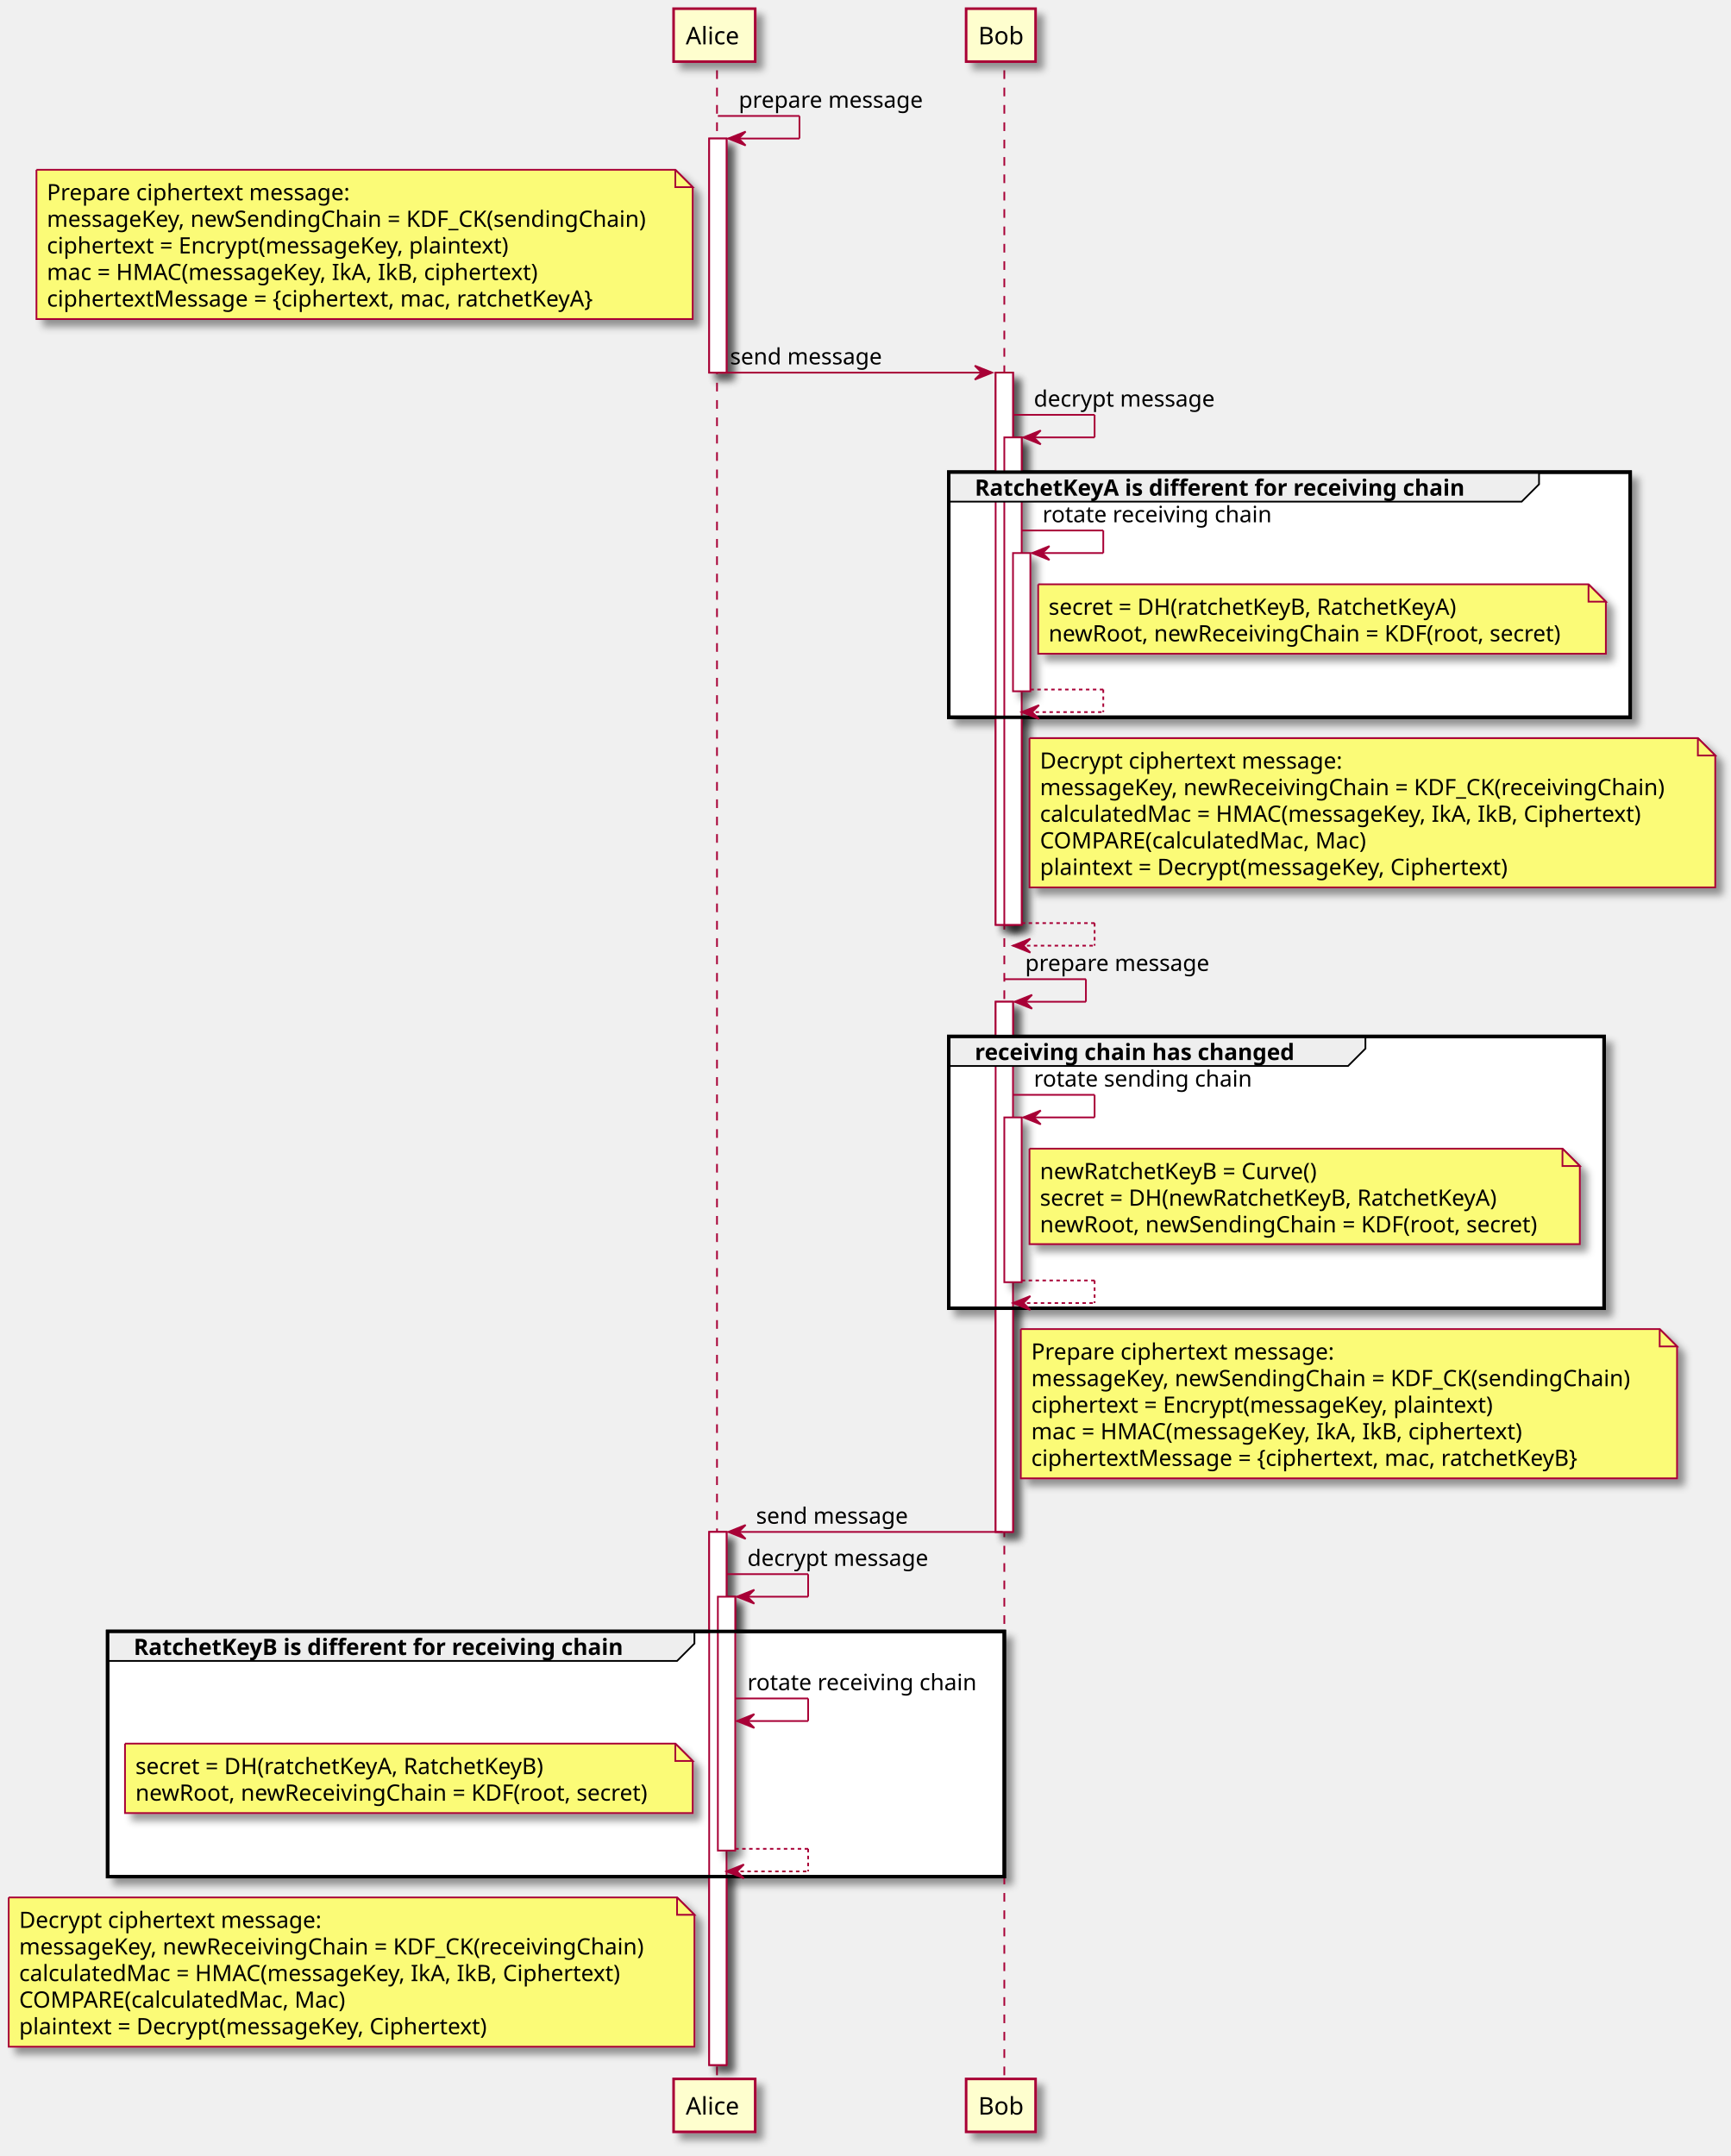
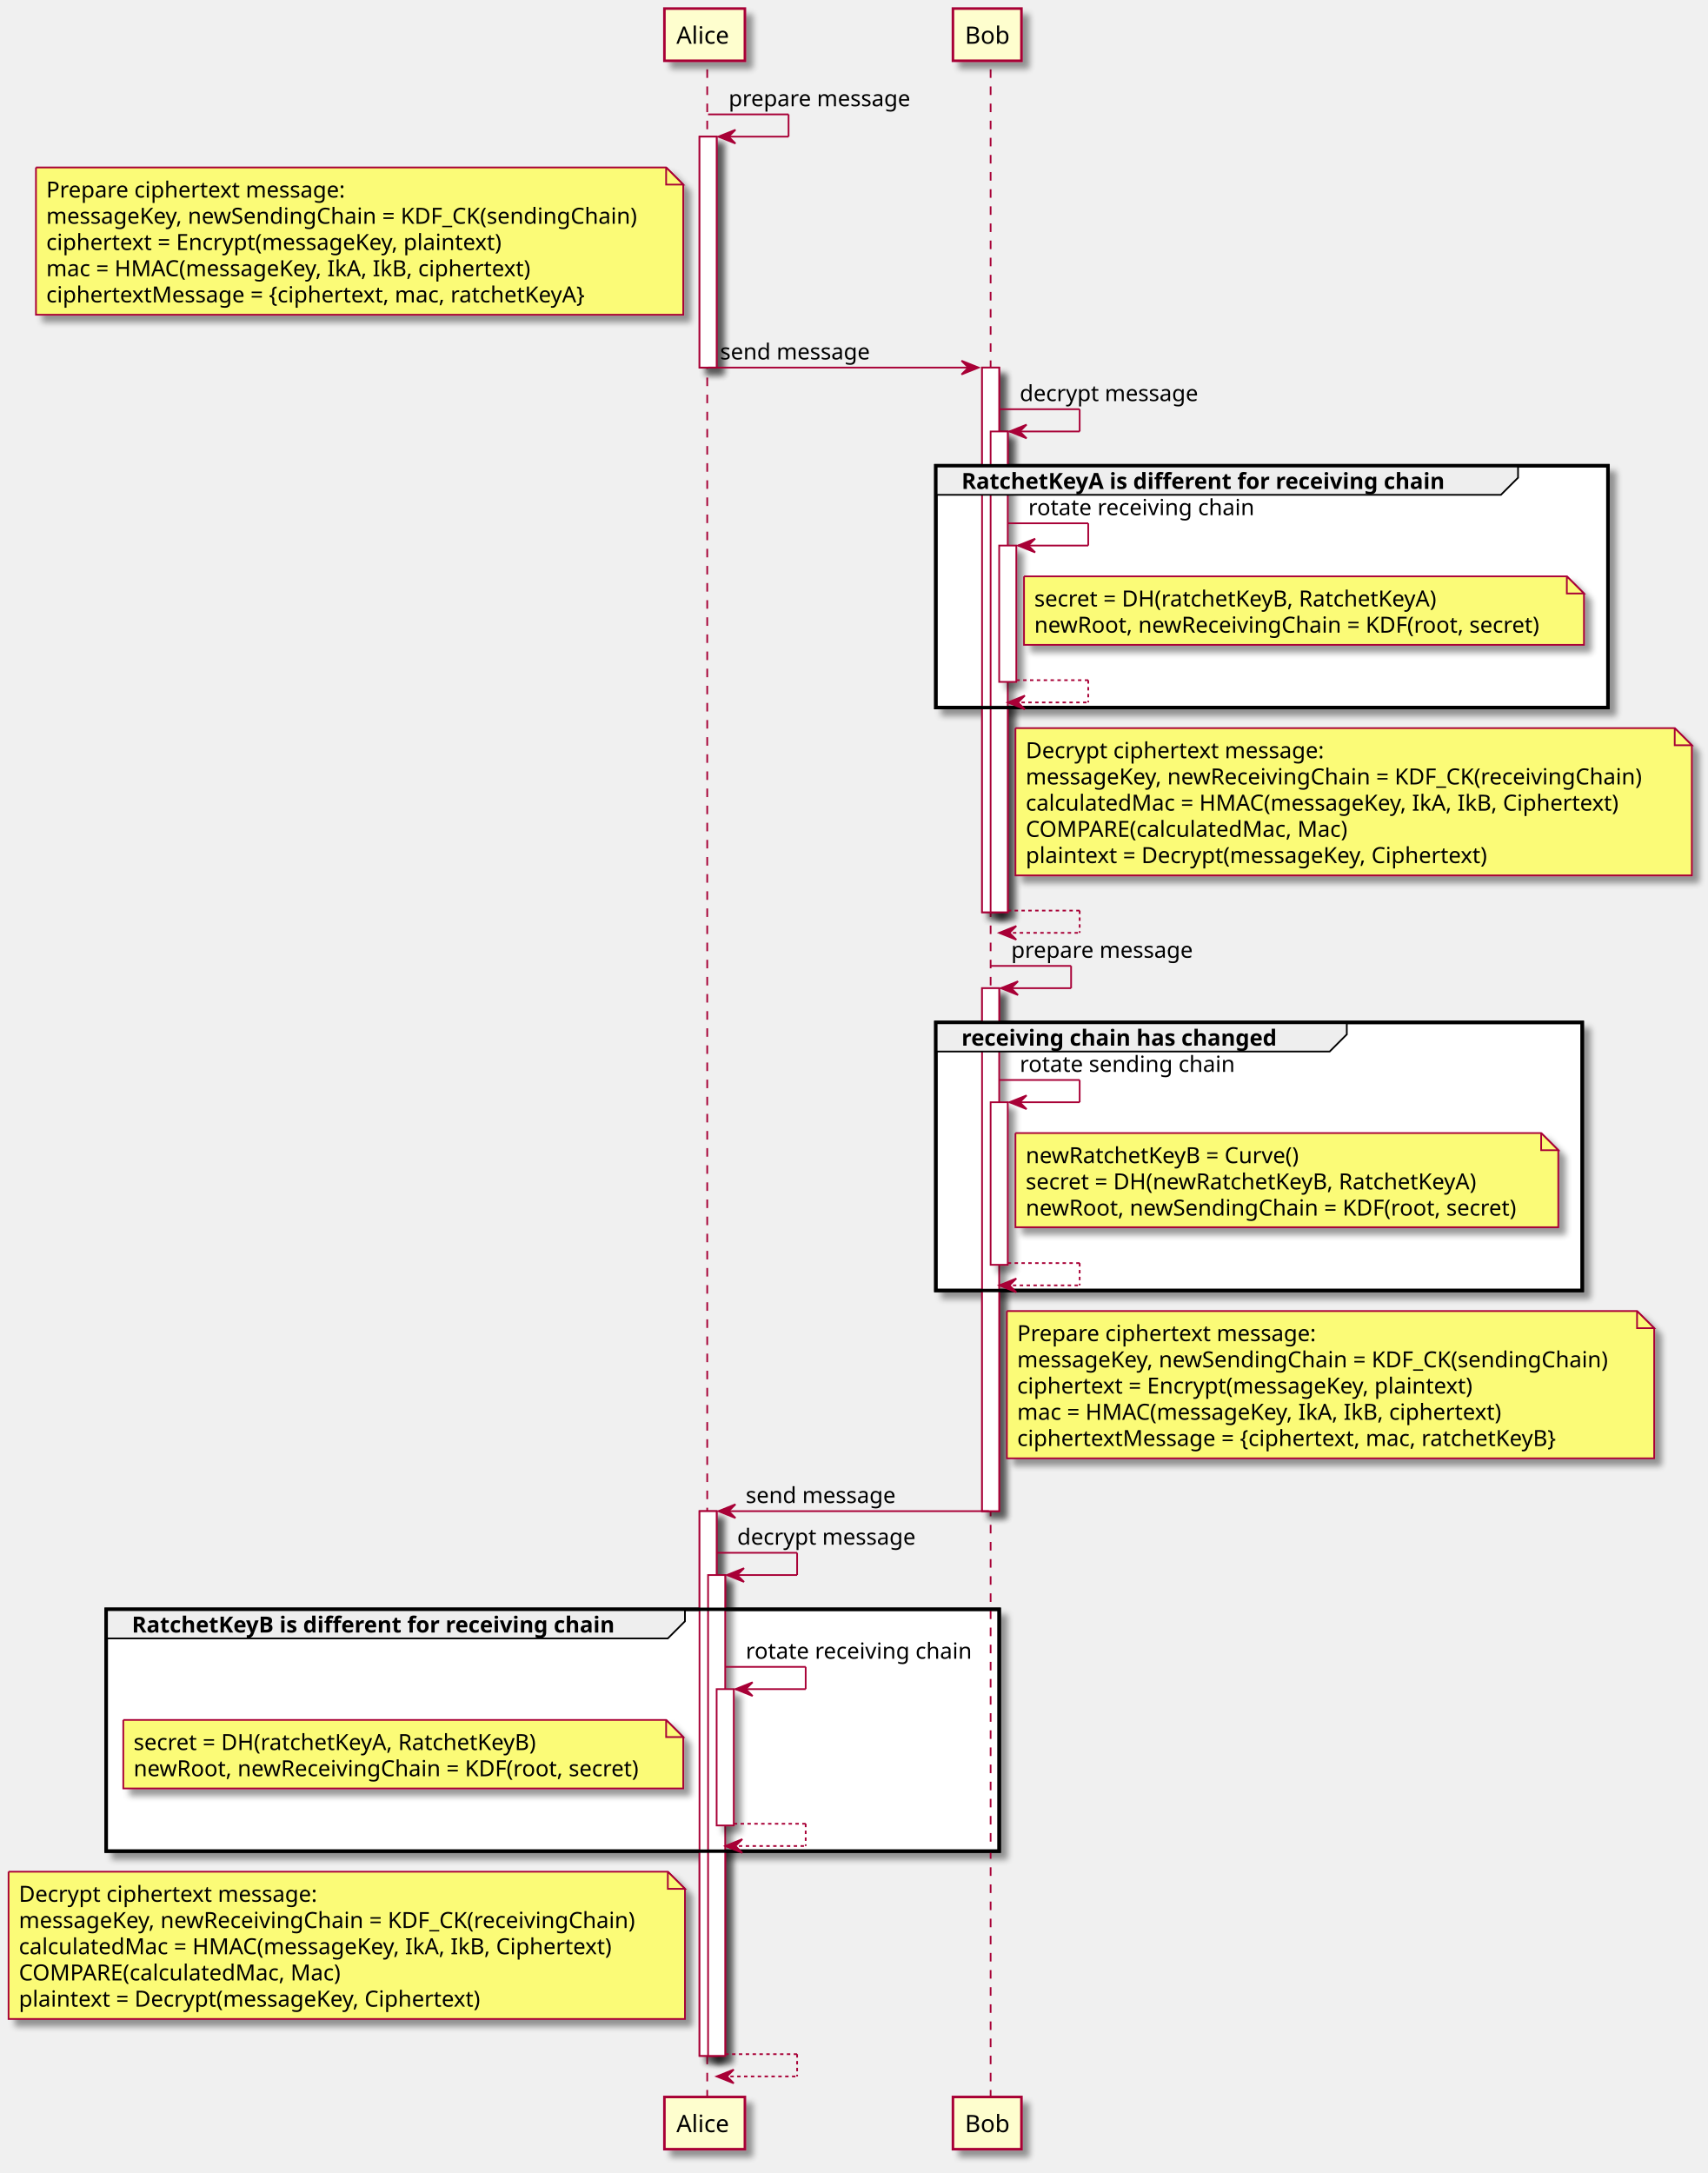
- <svg xmlns="http://www.w3.org/2000/svg" contentScriptType="application/ecmascript" contentStyleType="text/css" height="1242px" preserveAspectRatio="none" style="width:997px;height:1242px;" version="1.1" viewBox="0 0 997 1242" width="997px" zoomAndPan="magnify">
+ <svg xmlns="http://www.w3.org/2000/svg" contentScriptType="application/ecmascript" contentStyleType="text/css" height="1269px" preserveAspectRatio="none" style="width:997px;height:1269px;" version="1.1" viewBox="0 0 997 1269" width="997px" zoomAndPan="magnify">
  <defs>
-     <filter height="300%" id="f179lt731eyros" width="300%" x="-1" y="-1">
+     <filter height="300%" id="fyncxu6xbpem2" width="300%" x="-1" y="-1">
      <feGaussianBlur result="blurOut" stdDeviation="2.0" />
      <feColorMatrix in="blurOut" result="blurOut2" type="matrix" values="0 0 0 0 0 0 0 0 0 0 0 0 0 0 0 0 0 0 .4 0" />
      <feOffset dx="4.0" dy="4.0" in="blurOut2" result="blurOut3" />
      <feBlend in="SourceGraphic" in2="blurOut3" mode="normal" />
    </filter>
  </defs>
  <g>
-     <rect fill="#FFFFFF" filter="url(#f179lt731eyros)" height="134.863" style="stroke:#A80036;stroke-width:1.0;" width="10" x="408.5" y="79.799" />
-     <rect fill="#FFFFFF" filter="url(#f179lt731eyros)" height="307.106" style="stroke:#A80036;stroke-width:1.0;" width="10" x="408.5" y="882.494" />
-     <rect fill="#FFFFFF" filter="url(#f179lt731eyros)" height="146.242" style="stroke:#A80036;stroke-width:1.0;" width="10" x="413.5" y="919.805" />
-     <rect fill="#FFFFFF" filter="url(#f179lt731eyros)" height="318.106" style="stroke:#A80036;stroke-width:1.0;" width="10" x="573.5" y="214.662" />
-     <rect fill="#FFFFFF" filter="url(#f179lt731eyros)" height="280.795" style="stroke:#A80036;stroke-width:1.0;" width="10" x="578.5" y="251.973" />
-     <rect fill="#FFFFFF" filter="url(#f179lt731eyros)" height="79.621" style="stroke:#A80036;stroke-width:1.0;" width="10" x="583.5" y="318.594" />
-     <rect fill="#FFFFFF" filter="url(#f179lt731eyros)" height="305.416" style="stroke:#A80036;stroke-width:1.0;" width="10" x="573.5" y="577.078" />
-     <rect fill="#FFFFFF" filter="url(#f179lt731eyros)" height="94.932" style="stroke:#A80036;stroke-width:1.0;" width="10" x="578.5" y="643.699" />
-     <rect fill="#FFFFFF" filter="url(#f179lt731eyros)" height="141.242" style="stroke:#000000;stroke-width:2.0;" width="392.5" x="546.5" y="271.973" />
-     <rect fill="#FFFFFF" filter="url(#f179lt731eyros)" height="156.553" style="stroke:#000000;stroke-width:2.0;" width="377.5" x="546.5" y="597.078" />
-     <rect fill="#FFFFFF" filter="url(#f179lt731eyros)" height="141.242" style="stroke:#000000;stroke-width:2.0;" width="516.5" x="62" y="939.805" />
-     <line style="stroke:#A80036;stroke-width:1.0;stroke-dasharray:5.0,5.0;" x1="413" x2="413" y1="40.488" y2="1198.6" />
-     <line style="stroke:#A80036;stroke-width:1.0;stroke-dasharray:5.0,5.0;" x1="578.5" x2="578.5" y1="40.488" y2="1198.6" />
-     <rect fill="#FEFECE" filter="url(#f179lt731eyros)" height="30.488" style="stroke:#A80036;stroke-width:1.5;" width="47" x="388" y="5" />
+     <rect fill="#FFFFFF" filter="url(#fyncxu6xbpem2)" height="134.863" style="stroke:#A80036;stroke-width:1.0;" width="10" x="408.5" y="79.799" />
+     <rect fill="#FFFFFF" filter="url(#fyncxu6xbpem2)" height="318.106" style="stroke:#A80036;stroke-width:1.0;" width="10" x="408.5" y="882.494" />
+     <rect fill="#FFFFFF" filter="url(#fyncxu6xbpem2)" height="280.795" style="stroke:#A80036;stroke-width:1.0;" width="10" x="413.5" y="919.805" />
+     <rect fill="#FFFFFF" filter="url(#fyncxu6xbpem2)" height="79.621" style="stroke:#A80036;stroke-width:1.0;" width="10" x="418.5" y="986.426" />
+     <rect fill="#FFFFFF" filter="url(#fyncxu6xbpem2)" height="318.106" style="stroke:#A80036;stroke-width:1.0;" width="10" x="573.5" y="214.662" />
+     <rect fill="#FFFFFF" filter="url(#fyncxu6xbpem2)" height="280.795" style="stroke:#A80036;stroke-width:1.0;" width="10" x="578.5" y="251.973" />
+     <rect fill="#FFFFFF" filter="url(#fyncxu6xbpem2)" height="79.621" style="stroke:#A80036;stroke-width:1.0;" width="10" x="583.5" y="318.594" />
+     <rect fill="#FFFFFF" filter="url(#fyncxu6xbpem2)" height="305.416" style="stroke:#A80036;stroke-width:1.0;" width="10" x="573.5" y="577.078" />
+     <rect fill="#FFFFFF" filter="url(#fyncxu6xbpem2)" height="94.932" style="stroke:#A80036;stroke-width:1.0;" width="10" x="578.5" y="643.699" />
+     <rect fill="#FFFFFF" filter="url(#fyncxu6xbpem2)" height="141.242" style="stroke:#000000;stroke-width:2.0;" width="392.5" x="546.5" y="271.973" />
+     <rect fill="#FFFFFF" filter="url(#fyncxu6xbpem2)" height="156.553" style="stroke:#000000;stroke-width:2.0;" width="377.5" x="546.5" y="597.078" />
+     <rect fill="#FFFFFF" filter="url(#fyncxu6xbpem2)" height="141.242" style="stroke:#000000;stroke-width:2.0;" width="521.5" x="62" y="939.805" />
+     <line style="stroke:#A80036;stroke-width:1.0;stroke-dasharray:5.0,5.0;" x1="413" x2="413" y1="40.488" y2="1225.6" />
+     <line style="stroke:#A80036;stroke-width:1.0;stroke-dasharray:5.0,5.0;" x1="578.5" x2="578.5" y1="40.488" y2="1225.6" />
+     <rect fill="#FEFECE" filter="url(#fyncxu6xbpem2)" height="30.488" style="stroke:#A80036;stroke-width:1.5;" width="47" x="388" y="5" />
    <text fill="#000000" font-family="sans-serif" font-size="14" lengthAdjust="spacing" textLength="33" x="395" y="25.535">Alice</text>
-     <rect fill="#FEFECE" filter="url(#f179lt731eyros)" height="30.488" style="stroke:#A80036;stroke-width:1.5;" width="47" x="388" y="1197.6" />
-     <text fill="#000000" font-family="sans-serif" font-size="14" lengthAdjust="spacing" textLength="33" x="395" y="1218.135">Alice</text>
-     <rect fill="#FEFECE" filter="url(#f179lt731eyros)" height="30.488" style="stroke:#A80036;stroke-width:1.5;" width="40" x="556.5" y="5" />
+     <rect fill="#FEFECE" filter="url(#fyncxu6xbpem2)" height="30.488" style="stroke:#A80036;stroke-width:1.5;" width="47" x="388" y="1224.6" />
+     <text fill="#000000" font-family="sans-serif" font-size="14" lengthAdjust="spacing" textLength="33" x="395" y="1245.135">Alice</text>
+     <rect fill="#FEFECE" filter="url(#fyncxu6xbpem2)" height="30.488" style="stroke:#A80036;stroke-width:1.5;" width="40" x="556.5" y="5" />
    <text fill="#000000" font-family="sans-serif" font-size="14" lengthAdjust="spacing" textLength="26" x="563.5" y="25.535">Bob</text>
-     <rect fill="#FEFECE" filter="url(#f179lt731eyros)" height="30.488" style="stroke:#A80036;stroke-width:1.5;" width="40" x="556.5" y="1197.6" />
-     <text fill="#000000" font-family="sans-serif" font-size="14" lengthAdjust="spacing" textLength="26" x="563.5" y="1218.135">Bob</text>
-     <rect fill="#FFFFFF" filter="url(#f179lt731eyros)" height="134.863" style="stroke:#A80036;stroke-width:1.0;" width="10" x="408.5" y="79.799" />
-     <rect fill="#FFFFFF" filter="url(#f179lt731eyros)" height="307.106" style="stroke:#A80036;stroke-width:1.0;" width="10" x="408.5" y="882.494" />
-     <rect fill="#FFFFFF" filter="url(#f179lt731eyros)" height="146.242" style="stroke:#A80036;stroke-width:1.0;" width="10" x="413.5" y="919.805" />
-     <rect fill="#FFFFFF" filter="url(#f179lt731eyros)" height="318.106" style="stroke:#A80036;stroke-width:1.0;" width="10" x="573.5" y="214.662" />
-     <rect fill="#FFFFFF" filter="url(#f179lt731eyros)" height="280.795" style="stroke:#A80036;stroke-width:1.0;" width="10" x="578.5" y="251.973" />
-     <rect fill="#FFFFFF" filter="url(#f179lt731eyros)" height="79.621" style="stroke:#A80036;stroke-width:1.0;" width="10" x="583.5" y="318.594" />
-     <rect fill="#FFFFFF" filter="url(#f179lt731eyros)" height="305.416" style="stroke:#A80036;stroke-width:1.0;" width="10" x="573.5" y="577.078" />
-     <rect fill="#FFFFFF" filter="url(#f179lt731eyros)" height="94.932" style="stroke:#A80036;stroke-width:1.0;" width="10" x="578.5" y="643.699" />
+     <rect fill="#FEFECE" filter="url(#fyncxu6xbpem2)" height="30.488" style="stroke:#A80036;stroke-width:1.5;" width="40" x="556.5" y="1224.6" />
+     <text fill="#000000" font-family="sans-serif" font-size="14" lengthAdjust="spacing" textLength="26" x="563.5" y="1245.135">Bob</text>
+     <rect fill="#FFFFFF" filter="url(#fyncxu6xbpem2)" height="134.863" style="stroke:#A80036;stroke-width:1.0;" width="10" x="408.5" y="79.799" />
+     <rect fill="#FFFFFF" filter="url(#fyncxu6xbpem2)" height="318.106" style="stroke:#A80036;stroke-width:1.0;" width="10" x="408.5" y="882.494" />
+     <rect fill="#FFFFFF" filter="url(#fyncxu6xbpem2)" height="280.795" style="stroke:#A80036;stroke-width:1.0;" width="10" x="413.5" y="919.805" />
+     <rect fill="#FFFFFF" filter="url(#fyncxu6xbpem2)" height="79.621" style="stroke:#A80036;stroke-width:1.0;" width="10" x="418.5" y="986.426" />
+     <rect fill="#FFFFFF" filter="url(#fyncxu6xbpem2)" height="318.106" style="stroke:#A80036;stroke-width:1.0;" width="10" x="573.5" y="214.662" />
+     <rect fill="#FFFFFF" filter="url(#fyncxu6xbpem2)" height="280.795" style="stroke:#A80036;stroke-width:1.0;" width="10" x="578.5" y="251.973" />
+     <rect fill="#FFFFFF" filter="url(#fyncxu6xbpem2)" height="79.621" style="stroke:#A80036;stroke-width:1.0;" width="10" x="583.5" y="318.594" />
+     <rect fill="#FFFFFF" filter="url(#fyncxu6xbpem2)" height="305.416" style="stroke:#A80036;stroke-width:1.0;" width="10" x="573.5" y="577.078" />
+     <rect fill="#FFFFFF" filter="url(#fyncxu6xbpem2)" height="94.932" style="stroke:#A80036;stroke-width:1.0;" width="10" x="578.5" y="643.699" />
    <line style="stroke:#A80036;stroke-width:1.0;" x1="413.5" x2="460.5" y1="66.799" y2="66.799" />
    <line style="stroke:#A80036;stroke-width:1.0;" x1="460.5" x2="460.5" y1="66.799" y2="79.799" />
    <line style="stroke:#A80036;stroke-width:1.0;" x1="419.5" x2="460.5" y1="79.799" y2="79.799" />
    <polygon fill="#A80036" points="429.5,75.799,419.5,79.799,429.5,83.799,425.5,79.799" style="stroke:#A80036;stroke-width:1.0;" />
    <text fill="#000000" font-family="sans-serif" font-size="13" lengthAdjust="spacing" textLength="106" x="425.5" y="62.057">prepare message</text>
-     <path d="M21,97.799 L21,183.799 L399,183.799 L399,107.799 L389,97.799 L21,97.799 " fill="#FBFB77" filter="url(#f179lt731eyros)" style="stroke:#A80036;stroke-width:1.0;" />
+     <path d="M21,97.799 L21,183.799 L399,183.799 L399,107.799 L389,97.799 L21,97.799 " fill="#FBFB77" filter="url(#fyncxu6xbpem2)" style="stroke:#A80036;stroke-width:1.0;" />
    <path d="M389,97.799 L389,107.799 L399,107.799 L389,97.799 " fill="#FBFB77" style="stroke:#A80036;stroke-width:1.0;" />
    <text fill="#000000" font-family="sans-serif" font-size="13" lengthAdjust="spacing" textLength="177" x="27" y="115.367">Prepare ciphertext message:</text>
    <text fill="#000000" font-family="sans-serif" font-size="13" lengthAdjust="spacing" textLength="357" x="27" y="130.678">messageKey, newSendingChain = KDF_CK(sendingChain)</text>
    <text fill="#000000" font-family="sans-serif" font-size="13" lengthAdjust="spacing" textLength="278" x="27" y="145.988">ciphertext = Encrypt(messageKey, plaintext)</text>
    <text fill="#000000" font-family="sans-serif" font-size="13" lengthAdjust="spacing" textLength="296" x="27" y="161.299">mac = HMAC(messageKey, IkA, IkB, ciphertext)</text>
    <text fill="#000000" font-family="sans-serif" font-size="13" lengthAdjust="spacing" textLength="325" x="27" y="176.609">ciphertextMessage = {ciphertext, mac, ratchetKeyA}</text>
    <polygon fill="#A80036" points="561.5,210.662,571.5,214.662,561.5,218.662,565.5,214.662" style="stroke:#A80036;stroke-width:1.0;" />
    <line style="stroke:#A80036;stroke-width:1.0;" x1="413.5" x2="567.5" y1="214.662" y2="214.662" />
    <text fill="#000000" font-family="sans-serif" font-size="13" lengthAdjust="spacing" textLength="89" x="420.5" y="209.92">send message</text>
    <line style="stroke:#A80036;stroke-width:1.0;" x1="583.5" x2="630.5" y1="238.973" y2="238.973" />
    <line style="stroke:#A80036;stroke-width:1.0;" x1="630.5" x2="630.5" y1="238.973" y2="251.973" />
    <line style="stroke:#A80036;stroke-width:1.0;" x1="589.5" x2="630.5" y1="251.973" y2="251.973" />
    <polygon fill="#A80036" points="599.5,247.973,589.5,251.973,599.5,255.973,595.5,251.973" style="stroke:#A80036;stroke-width:1.0;" />
    <text fill="#000000" font-family="sans-serif" font-size="13" lengthAdjust="spacing" textLength="106" x="595.5" y="234.231">decrypt message</text>
    <path d="M546.5,271.973 L886.5,271.973 L886.5,278.973 L876.5,288.973 L546.5,288.973 L546.5,271.973 " fill="#EEEEEE" style="stroke:#000000;stroke-width:1.0;" />
    <rect fill="none" height="141.242" style="stroke:#000000;stroke-width:2.0;" width="392.5" x="546.5" y="271.973" />
    <text fill="#000000" font-family="sans-serif" font-size="13" font-weight="bold" lengthAdjust="spacing" textLength="295" x="561.5" y="285.541">RatchetKeyA is different for receiving chain</text>
    <line style="stroke:#A80036;stroke-width:1.0;" x1="588.5" x2="635.5" y1="305.594" y2="305.594" />
    <line style="stroke:#A80036;stroke-width:1.0;" x1="635.5" x2="635.5" y1="305.594" y2="318.594" />
    <line style="stroke:#A80036;stroke-width:1.0;" x1="594.5" x2="635.5" y1="318.594" y2="318.594" />
    <polygon fill="#A80036" points="604.5,314.594,594.5,318.594,604.5,322.594,600.5,318.594" style="stroke:#A80036;stroke-width:1.0;" />
    <text fill="#000000" font-family="sans-serif" font-size="13" lengthAdjust="spacing" textLength="136" x="600.5" y="300.852">rotate receiving chain</text>
-     <path d="M598,336.594 L598,376.594 L925,376.594 L925,346.594 L915,336.594 L598,336.594 " fill="#FBFB77" filter="url(#f179lt731eyros)" style="stroke:#A80036;stroke-width:1.0;" />
+     <path d="M598,336.594 L598,376.594 L925,376.594 L925,346.594 L915,336.594 L598,336.594 " fill="#FBFB77" filter="url(#fyncxu6xbpem2)" style="stroke:#A80036;stroke-width:1.0;" />
    <path d="M915,336.594 L915,346.594 L925,346.594 L915,336.594 " fill="#FBFB77" style="stroke:#A80036;stroke-width:1.0;" />
    <text fill="#000000" font-family="sans-serif" font-size="13" lengthAdjust="spacing" textLength="243" x="604" y="354.162">secret = DH(ratchetKeyB, RatchetKeyA)</text>
    <text fill="#000000" font-family="sans-serif" font-size="13" lengthAdjust="spacing" textLength="306" x="604" y="369.473">newRoot, newReceivingChain = KDF(root, secret)</text>
    <line style="stroke:#A80036;stroke-width:1.0;stroke-dasharray:2.0,2.0;" x1="593.5" x2="635.5" y1="397.215" y2="397.215" />
    <line style="stroke:#A80036;stroke-width:1.0;stroke-dasharray:2.0,2.0;" x1="635.5" x2="635.5" y1="397.215" y2="410.215" />
    <line style="stroke:#A80036;stroke-width:1.0;stroke-dasharray:2.0,2.0;" x1="588.5" x2="635.5" y1="410.215" y2="410.215" />
    <polygon fill="#A80036" points="598.5,406.215,588.5,410.215,598.5,414.215,594.5,410.215" style="stroke:#A80036;stroke-width:1.0;" />
-     <path d="M593,425.215 L593,511.215 L988,511.215 L988,435.215 L978,425.215 L593,425.215 " fill="#FBFB77" filter="url(#f179lt731eyros)" style="stroke:#A80036;stroke-width:1.0;" />
+     <path d="M593,425.215 L593,511.215 L988,511.215 L988,435.215 L978,425.215 L593,425.215 " fill="#FBFB77" filter="url(#fyncxu6xbpem2)" style="stroke:#A80036;stroke-width:1.0;" />
    <path d="M978,425.215 L978,435.215 L988,435.215 L978,425.215 " fill="#FBFB77" style="stroke:#A80036;stroke-width:1.0;" />
    <text fill="#000000" font-family="sans-serif" font-size="13" lengthAdjust="spacing" textLength="180" x="599" y="442.783">Decrypt ciphertext message:</text>
    <text fill="#000000" font-family="sans-serif" font-size="13" lengthAdjust="spacing" textLength="374" x="599" y="458.094">messageKey, newReceivingChain = KDF_CK(receivingChain)</text>
    <text fill="#000000" font-family="sans-serif" font-size="13" lengthAdjust="spacing" textLength="361" x="599" y="473.404">calculatedMac = HMAC(messageKey, IkA, IkB, Ciphertext)</text>
    <text fill="#000000" font-family="sans-serif" font-size="13" lengthAdjust="spacing" textLength="191" x="599" y="488.715">COMPARE(calculatedMac, Mac)</text>
    <text fill="#000000" font-family="sans-serif" font-size="13" lengthAdjust="spacing" textLength="282" x="599" y="504.025">plaintext = Decrypt(messageKey, Ciphertext)</text>
    <line style="stroke:#A80036;stroke-width:1.0;stroke-dasharray:2.0,2.0;" x1="588.5" x2="630.5" y1="531.768" y2="531.768" />
    <line style="stroke:#A80036;stroke-width:1.0;stroke-dasharray:2.0,2.0;" x1="630.5" x2="630.5" y1="531.768" y2="544.768" />
    <line style="stroke:#A80036;stroke-width:1.0;stroke-dasharray:2.0,2.0;" x1="583.5" x2="630.5" y1="544.768" y2="544.768" />
    <polygon fill="#A80036" points="593.5,540.768,583.5,544.768,593.5,548.768,589.5,544.768" style="stroke:#A80036;stroke-width:1.0;" />
    <line style="stroke:#A80036;stroke-width:1.0;" x1="578.5" x2="625.5" y1="564.078" y2="564.078" />
    <line style="stroke:#A80036;stroke-width:1.0;" x1="625.5" x2="625.5" y1="564.078" y2="577.078" />
    <line style="stroke:#A80036;stroke-width:1.0;" x1="584.5" x2="625.5" y1="577.078" y2="577.078" />
    <polygon fill="#A80036" points="594.5,573.078,584.5,577.078,594.5,581.078,590.5,577.078" style="stroke:#A80036;stroke-width:1.0;" />
    <text fill="#000000" font-family="sans-serif" font-size="13" lengthAdjust="spacing" textLength="106" x="590.5" y="559.336">prepare message</text>
    <path d="M546.5,597.078 L786.5,597.078 L786.5,604.078 L776.5,614.078 L546.5,614.078 L546.5,597.078 " fill="#EEEEEE" style="stroke:#000000;stroke-width:1.0;" />
    <rect fill="none" height="156.553" style="stroke:#000000;stroke-width:2.0;" width="377.5" x="546.5" y="597.078" />
    <text fill="#000000" font-family="sans-serif" font-size="13" font-weight="bold" lengthAdjust="spacing" textLength="195" x="561.5" y="610.646">receiving chain has changed</text>
    <line style="stroke:#A80036;stroke-width:1.0;" x1="583.5" x2="630.5" y1="630.699" y2="630.699" />
    <line style="stroke:#A80036;stroke-width:1.0;" x1="630.5" x2="630.5" y1="630.699" y2="643.699" />
    <line style="stroke:#A80036;stroke-width:1.0;" x1="589.5" x2="630.5" y1="643.699" y2="643.699" />
    <polygon fill="#A80036" points="599.5,639.699,589.5,643.699,599.5,647.699,595.5,643.699" style="stroke:#A80036;stroke-width:1.0;" />
    <text fill="#000000" font-family="sans-serif" font-size="13" lengthAdjust="spacing" textLength="129" x="595.5" y="625.957">rotate sending chain</text>
-     <path d="M593,661.699 L593,716.699 L910,716.699 L910,671.699 L900,661.699 L593,661.699 " fill="#FBFB77" filter="url(#f179lt731eyros)" style="stroke:#A80036;stroke-width:1.0;" />
+     <path d="M593,661.699 L593,716.699 L910,716.699 L910,671.699 L900,661.699 L593,661.699 " fill="#FBFB77" filter="url(#fyncxu6xbpem2)" style="stroke:#A80036;stroke-width:1.0;" />
    <path d="M900,661.699 L900,671.699 L910,671.699 L900,661.699 " fill="#FBFB77" style="stroke:#A80036;stroke-width:1.0;" />
    <text fill="#000000" font-family="sans-serif" font-size="13" lengthAdjust="spacing" textLength="163" x="599" y="679.268">newRatchetKeyB = Curve()</text>
    <text fill="#000000" font-family="sans-serif" font-size="13" lengthAdjust="spacing" textLength="271" x="599" y="694.578">secret = DH(newRatchetKeyB, RatchetKeyA)</text>
    <text fill="#000000" font-family="sans-serif" font-size="13" lengthAdjust="spacing" textLength="296" x="599" y="709.889">newRoot, newSendingChain = KDF(root, secret)</text>
    <line style="stroke:#A80036;stroke-width:1.0;stroke-dasharray:2.0,2.0;" x1="588.5" x2="630.5" y1="737.631" y2="737.631" />
    <line style="stroke:#A80036;stroke-width:1.0;stroke-dasharray:2.0,2.0;" x1="630.5" x2="630.5" y1="737.631" y2="750.631" />
    <line style="stroke:#A80036;stroke-width:1.0;stroke-dasharray:2.0,2.0;" x1="583.5" x2="630.5" y1="750.631" y2="750.631" />
    <polygon fill="#A80036" points="593.5,746.631,583.5,750.631,593.5,754.631,589.5,750.631" style="stroke:#A80036;stroke-width:1.0;" />
-     <path d="M588,765.631 L588,851.631 L966,851.631 L966,775.631 L956,765.631 L588,765.631 " fill="#FBFB77" filter="url(#f179lt731eyros)" style="stroke:#A80036;stroke-width:1.0;" />
+     <path d="M588,765.631 L588,851.631 L966,851.631 L966,775.631 L956,765.631 L588,765.631 " fill="#FBFB77" filter="url(#fyncxu6xbpem2)" style="stroke:#A80036;stroke-width:1.0;" />
    <path d="M956,765.631 L956,775.631 L966,775.631 L956,765.631 " fill="#FBFB77" style="stroke:#A80036;stroke-width:1.0;" />
    <text fill="#000000" font-family="sans-serif" font-size="13" lengthAdjust="spacing" textLength="177" x="594" y="783.199">Prepare ciphertext message:</text>
    <text fill="#000000" font-family="sans-serif" font-size="13" lengthAdjust="spacing" textLength="357" x="594" y="798.51">messageKey, newSendingChain = KDF_CK(sendingChain)</text>
    <text fill="#000000" font-family="sans-serif" font-size="13" lengthAdjust="spacing" textLength="278" x="594" y="813.82">ciphertext = Encrypt(messageKey, plaintext)</text>
    <text fill="#000000" font-family="sans-serif" font-size="13" lengthAdjust="spacing" textLength="296" x="594" y="829.131">mac = HMAC(messageKey, IkA, IkB, ciphertext)</text>
    <text fill="#000000" font-family="sans-serif" font-size="13" lengthAdjust="spacing" textLength="323" x="594" y="844.441">ciphertextMessage = {ciphertext, mac, ratchetKeyB}</text>
    <polygon fill="#A80036" points="429.5,878.494,419.5,882.494,429.5,886.494,425.5,882.494" style="stroke:#A80036;stroke-width:1.0;" />
    <line style="stroke:#A80036;stroke-width:1.0;" x1="423.5" x2="577.5" y1="882.494" y2="882.494" />
    <text fill="#000000" font-family="sans-serif" font-size="13" lengthAdjust="spacing" textLength="89" x="435.5" y="877.752">send message</text>
    <line style="stroke:#A80036;stroke-width:1.0;" x1="418.5" x2="465.5" y1="906.805" y2="906.805" />
    <line style="stroke:#A80036;stroke-width:1.0;" x1="465.5" x2="465.5" y1="906.805" y2="919.805" />
    <line style="stroke:#A80036;stroke-width:1.0;" x1="424.5" x2="465.5" y1="919.805" y2="919.805" />
    <polygon fill="#A80036" points="434.5,915.805,424.5,919.805,434.5,923.805,430.5,919.805" style="stroke:#A80036;stroke-width:1.0;" />
    <text fill="#000000" font-family="sans-serif" font-size="13" lengthAdjust="spacing" textLength="106" x="430.5" y="902.062">decrypt message</text>
    <path d="M62,939.805 L400,939.805 L400,946.805 L390,956.805 L62,956.805 L62,939.805 " fill="#EEEEEE" style="stroke:#000000;stroke-width:1.0;" />
-     <rect fill="none" height="141.242" style="stroke:#000000;stroke-width:2.0;" width="516.5" x="62" y="939.805" />
+     <rect fill="none" height="141.242" style="stroke:#000000;stroke-width:2.0;" width="521.5" x="62" y="939.805" />
    <text fill="#000000" font-family="sans-serif" font-size="13" font-weight="bold" lengthAdjust="spacing" textLength="293" x="77" y="953.373">RatchetKeyB is different for receiving chain</text>
-     <line style="stroke:#A80036;stroke-width:1.0;" x1="423.5" x2="465.5" y1="978.426" y2="978.426" />
-     <line style="stroke:#A80036;stroke-width:1.0;" x1="465.5" x2="465.5" y1="978.426" y2="991.426" />
-     <line style="stroke:#A80036;stroke-width:1.0;" x1="424.5" x2="465.5" y1="991.426" y2="991.426" />
-     <polygon fill="#A80036" points="434.5,987.426,424.5,991.426,434.5,995.426,430.5,991.426" style="stroke:#A80036;stroke-width:1.0;" />
-     <text fill="#000000" font-family="sans-serif" font-size="13" lengthAdjust="spacing" textLength="136" x="430.5" y="973.684">rotate receiving chain</text>
-     <path d="M72,1004.426 L72,1044.426 L399,1044.426 L399,1014.426 L389,1004.426 L72,1004.426 " fill="#FBFB77" filter="url(#f179lt731eyros)" style="stroke:#A80036;stroke-width:1.0;" />
+     <line style="stroke:#A80036;stroke-width:1.0;" x1="423.5" x2="470.5" y1="973.426" y2="973.426" />
+     <line style="stroke:#A80036;stroke-width:1.0;" x1="470.5" x2="470.5" y1="973.426" y2="986.426" />
+     <line style="stroke:#A80036;stroke-width:1.0;" x1="429.5" x2="470.5" y1="986.426" y2="986.426" />
+     <polygon fill="#A80036" points="439.5,982.426,429.5,986.426,439.5,990.426,435.5,986.426" style="stroke:#A80036;stroke-width:1.0;" />
+     <text fill="#000000" font-family="sans-serif" font-size="13" lengthAdjust="spacing" textLength="136" x="435.5" y="968.684">rotate receiving chain</text>
+     <path d="M72,1004.426 L72,1044.426 L399,1044.426 L399,1014.426 L389,1004.426 L72,1004.426 " fill="#FBFB77" filter="url(#fyncxu6xbpem2)" style="stroke:#A80036;stroke-width:1.0;" />
    <path d="M389,1004.426 L389,1014.426 L399,1014.426 L389,1004.426 " fill="#FBFB77" style="stroke:#A80036;stroke-width:1.0;" />
    <text fill="#000000" font-family="sans-serif" font-size="13" lengthAdjust="spacing" textLength="243" x="78" y="1021.994">secret = DH(ratchetKeyA, RatchetKeyB)</text>
    <text fill="#000000" font-family="sans-serif" font-size="13" lengthAdjust="spacing" textLength="306" x="78" y="1037.305">newRoot, newReceivingChain = KDF(root, secret)</text>
-     <line style="stroke:#A80036;stroke-width:1.0;stroke-dasharray:2.0,2.0;" x1="423.5" x2="465.5" y1="1065.047" y2="1065.047" />
-     <line style="stroke:#A80036;stroke-width:1.0;stroke-dasharray:2.0,2.0;" x1="465.5" x2="465.5" y1="1065.047" y2="1078.047" />
-     <line style="stroke:#A80036;stroke-width:1.0;stroke-dasharray:2.0,2.0;" x1="418.5" x2="465.5" y1="1078.047" y2="1078.047" />
-     <polygon fill="#A80036" points="428.5,1074.047,418.5,1078.047,428.5,1082.047,424.5,1078.047" style="stroke:#A80036;stroke-width:1.0;" />
-     <path d="M5,1093.047 L5,1179.047 L400,1179.047 L400,1103.047 L390,1093.047 L5,1093.047 " fill="#FBFB77" filter="url(#f179lt731eyros)" style="stroke:#A80036;stroke-width:1.0;" />
+     <line style="stroke:#A80036;stroke-width:1.0;stroke-dasharray:2.0,2.0;" x1="428.5" x2="470.5" y1="1065.047" y2="1065.047" />
+     <line style="stroke:#A80036;stroke-width:1.0;stroke-dasharray:2.0,2.0;" x1="470.5" x2="470.5" y1="1065.047" y2="1078.047" />
+     <line style="stroke:#A80036;stroke-width:1.0;stroke-dasharray:2.0,2.0;" x1="423.5" x2="470.5" y1="1078.047" y2="1078.047" />
+     <polygon fill="#A80036" points="433.5,1074.047,423.5,1078.047,433.5,1082.047,429.5,1078.047" style="stroke:#A80036;stroke-width:1.0;" />
+     <path d="M5,1093.047 L5,1179.047 L400,1179.047 L400,1103.047 L390,1093.047 L5,1093.047 " fill="#FBFB77" filter="url(#fyncxu6xbpem2)" style="stroke:#A80036;stroke-width:1.0;" />
    <path d="M390,1093.047 L390,1103.047 L400,1103.047 L390,1093.047 " fill="#FBFB77" style="stroke:#A80036;stroke-width:1.0;" />
    <text fill="#000000" font-family="sans-serif" font-size="13" lengthAdjust="spacing" textLength="180" x="11" y="1110.615">Decrypt ciphertext message:</text>
    <text fill="#000000" font-family="sans-serif" font-size="13" lengthAdjust="spacing" textLength="374" x="11" y="1125.926">messageKey, newReceivingChain = KDF_CK(receivingChain)</text>
    <text fill="#000000" font-family="sans-serif" font-size="13" lengthAdjust="spacing" textLength="361" x="11" y="1141.236">calculatedMac = HMAC(messageKey, IkA, IkB, Ciphertext)</text>
    <text fill="#000000" font-family="sans-serif" font-size="13" lengthAdjust="spacing" textLength="191" x="11" y="1156.547">COMPARE(calculatedMac, Mac)</text>
    <text fill="#000000" font-family="sans-serif" font-size="13" lengthAdjust="spacing" textLength="282" x="11" y="1171.857">plaintext = Decrypt(messageKey, Ciphertext)</text>
+     <line style="stroke:#A80036;stroke-width:1.0;stroke-dasharray:2.0,2.0;" x1="423.5" x2="465.5" y1="1199.6" y2="1199.6" />
+     <line style="stroke:#A80036;stroke-width:1.0;stroke-dasharray:2.0,2.0;" x1="465.5" x2="465.5" y1="1199.6" y2="1212.6" />
+     <line style="stroke:#A80036;stroke-width:1.0;stroke-dasharray:2.0,2.0;" x1="418.5" x2="465.5" y1="1212.6" y2="1212.6" />
+     <polygon fill="#A80036" points="428.5,1208.6,418.5,1212.6,428.5,1216.6,424.5,1212.6" style="stroke:#A80036;stroke-width:1.0;" />
  </g>
</svg>
